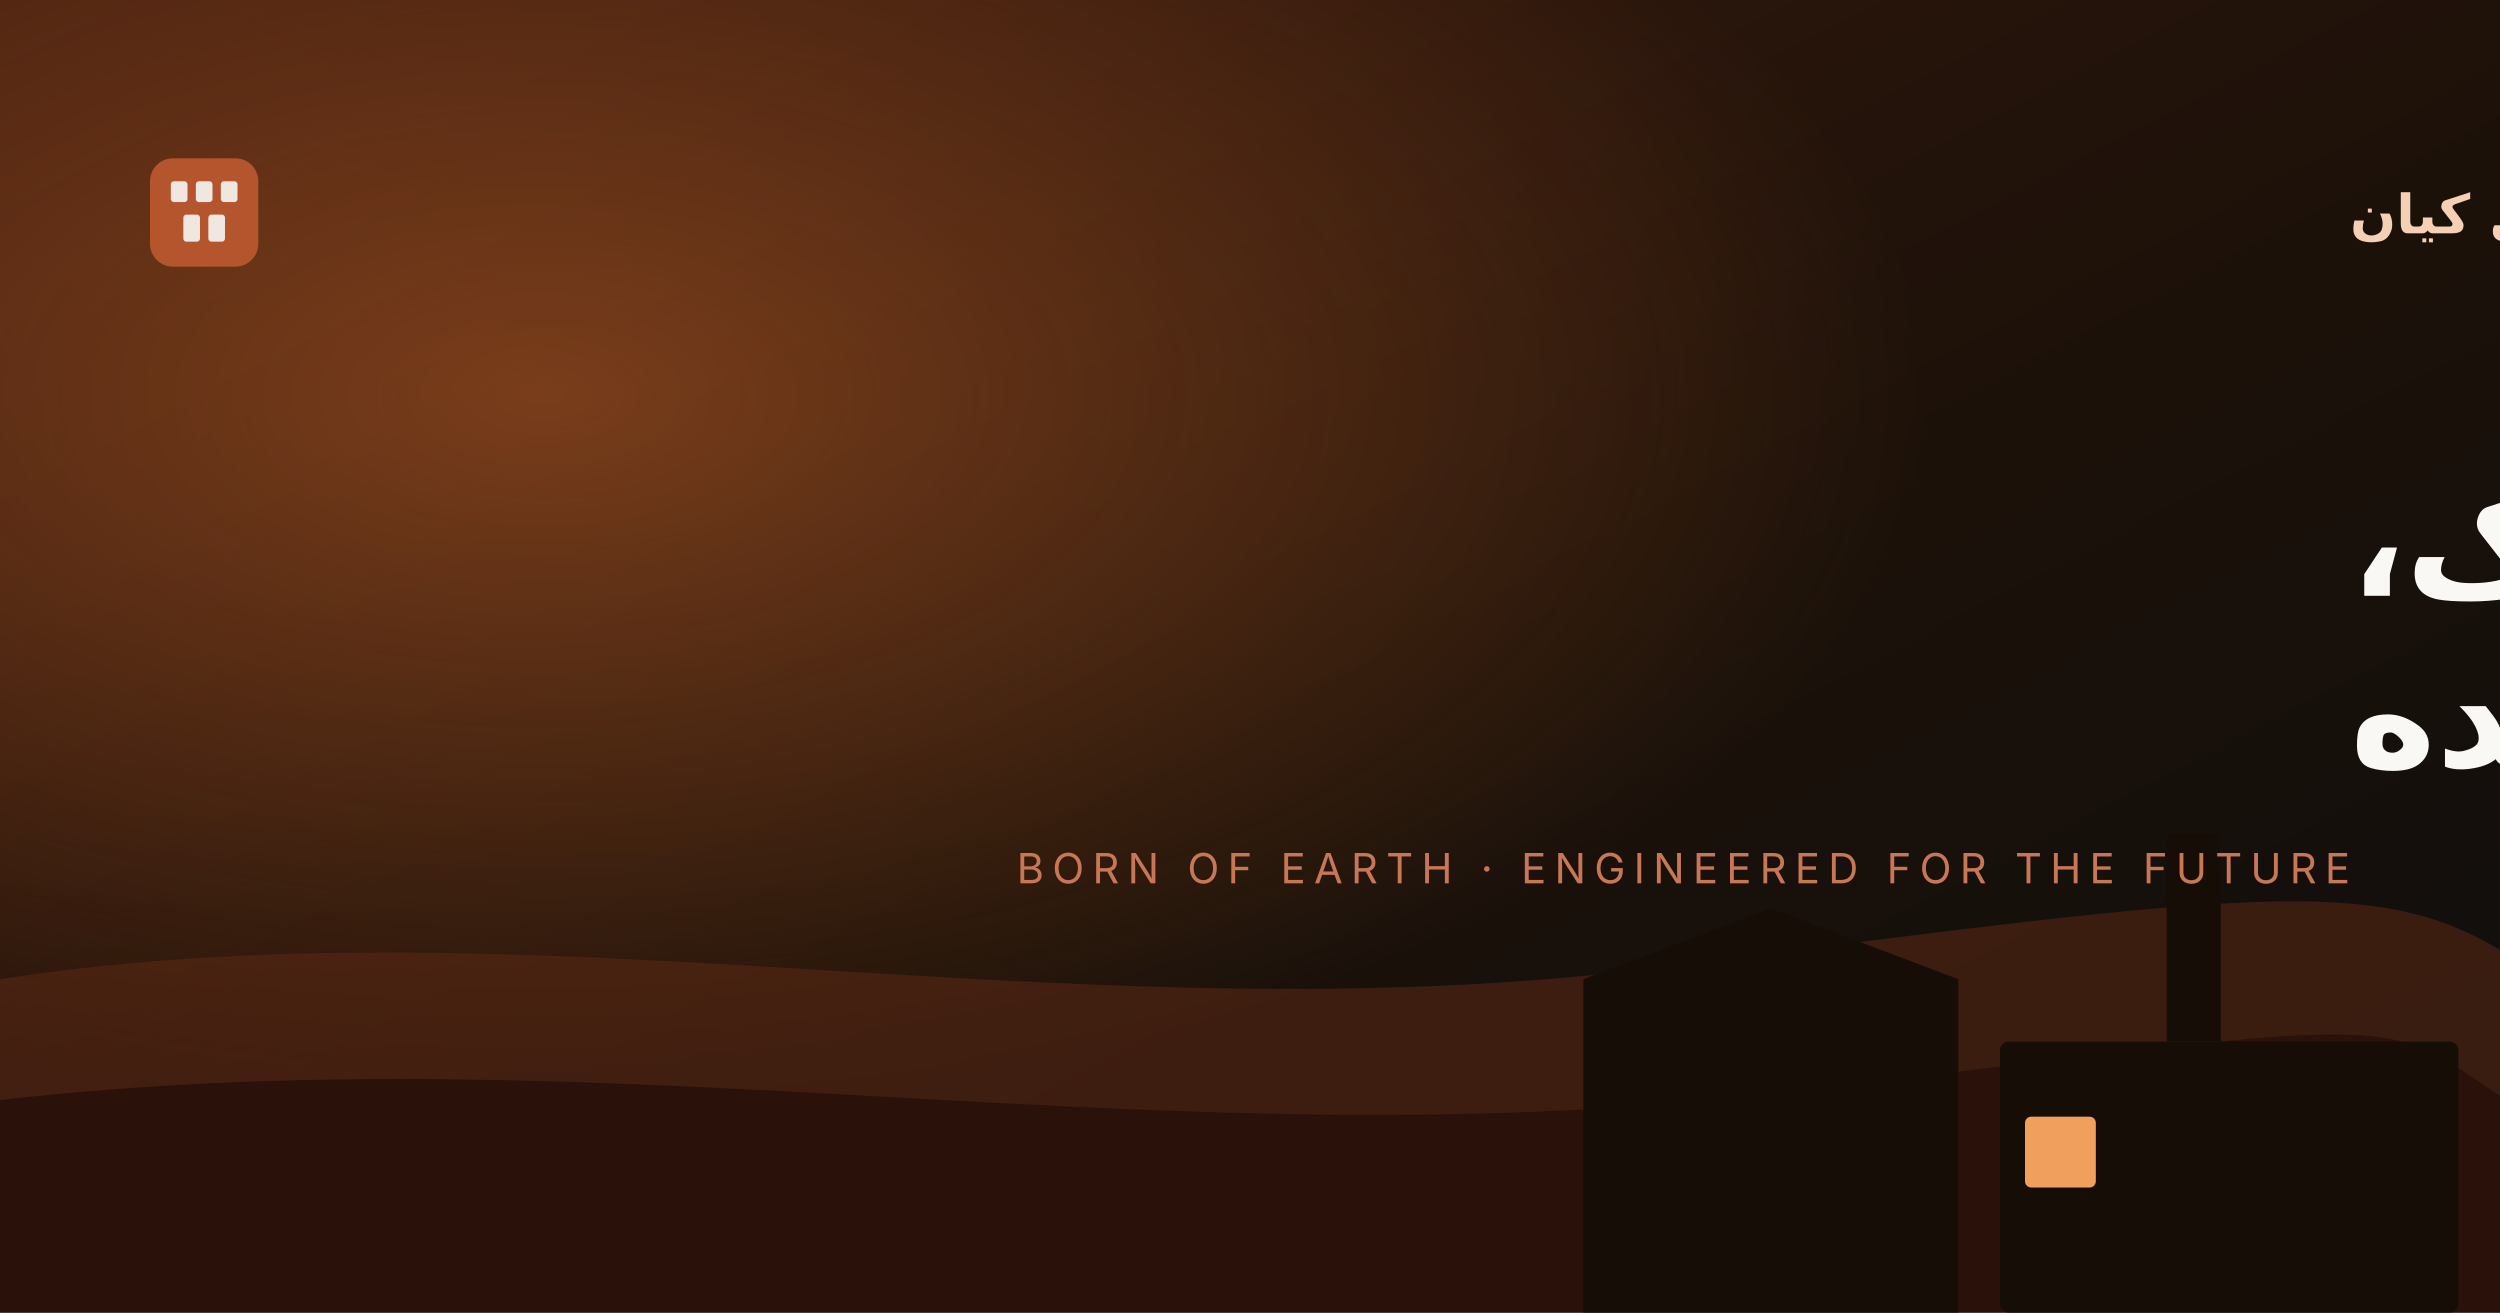
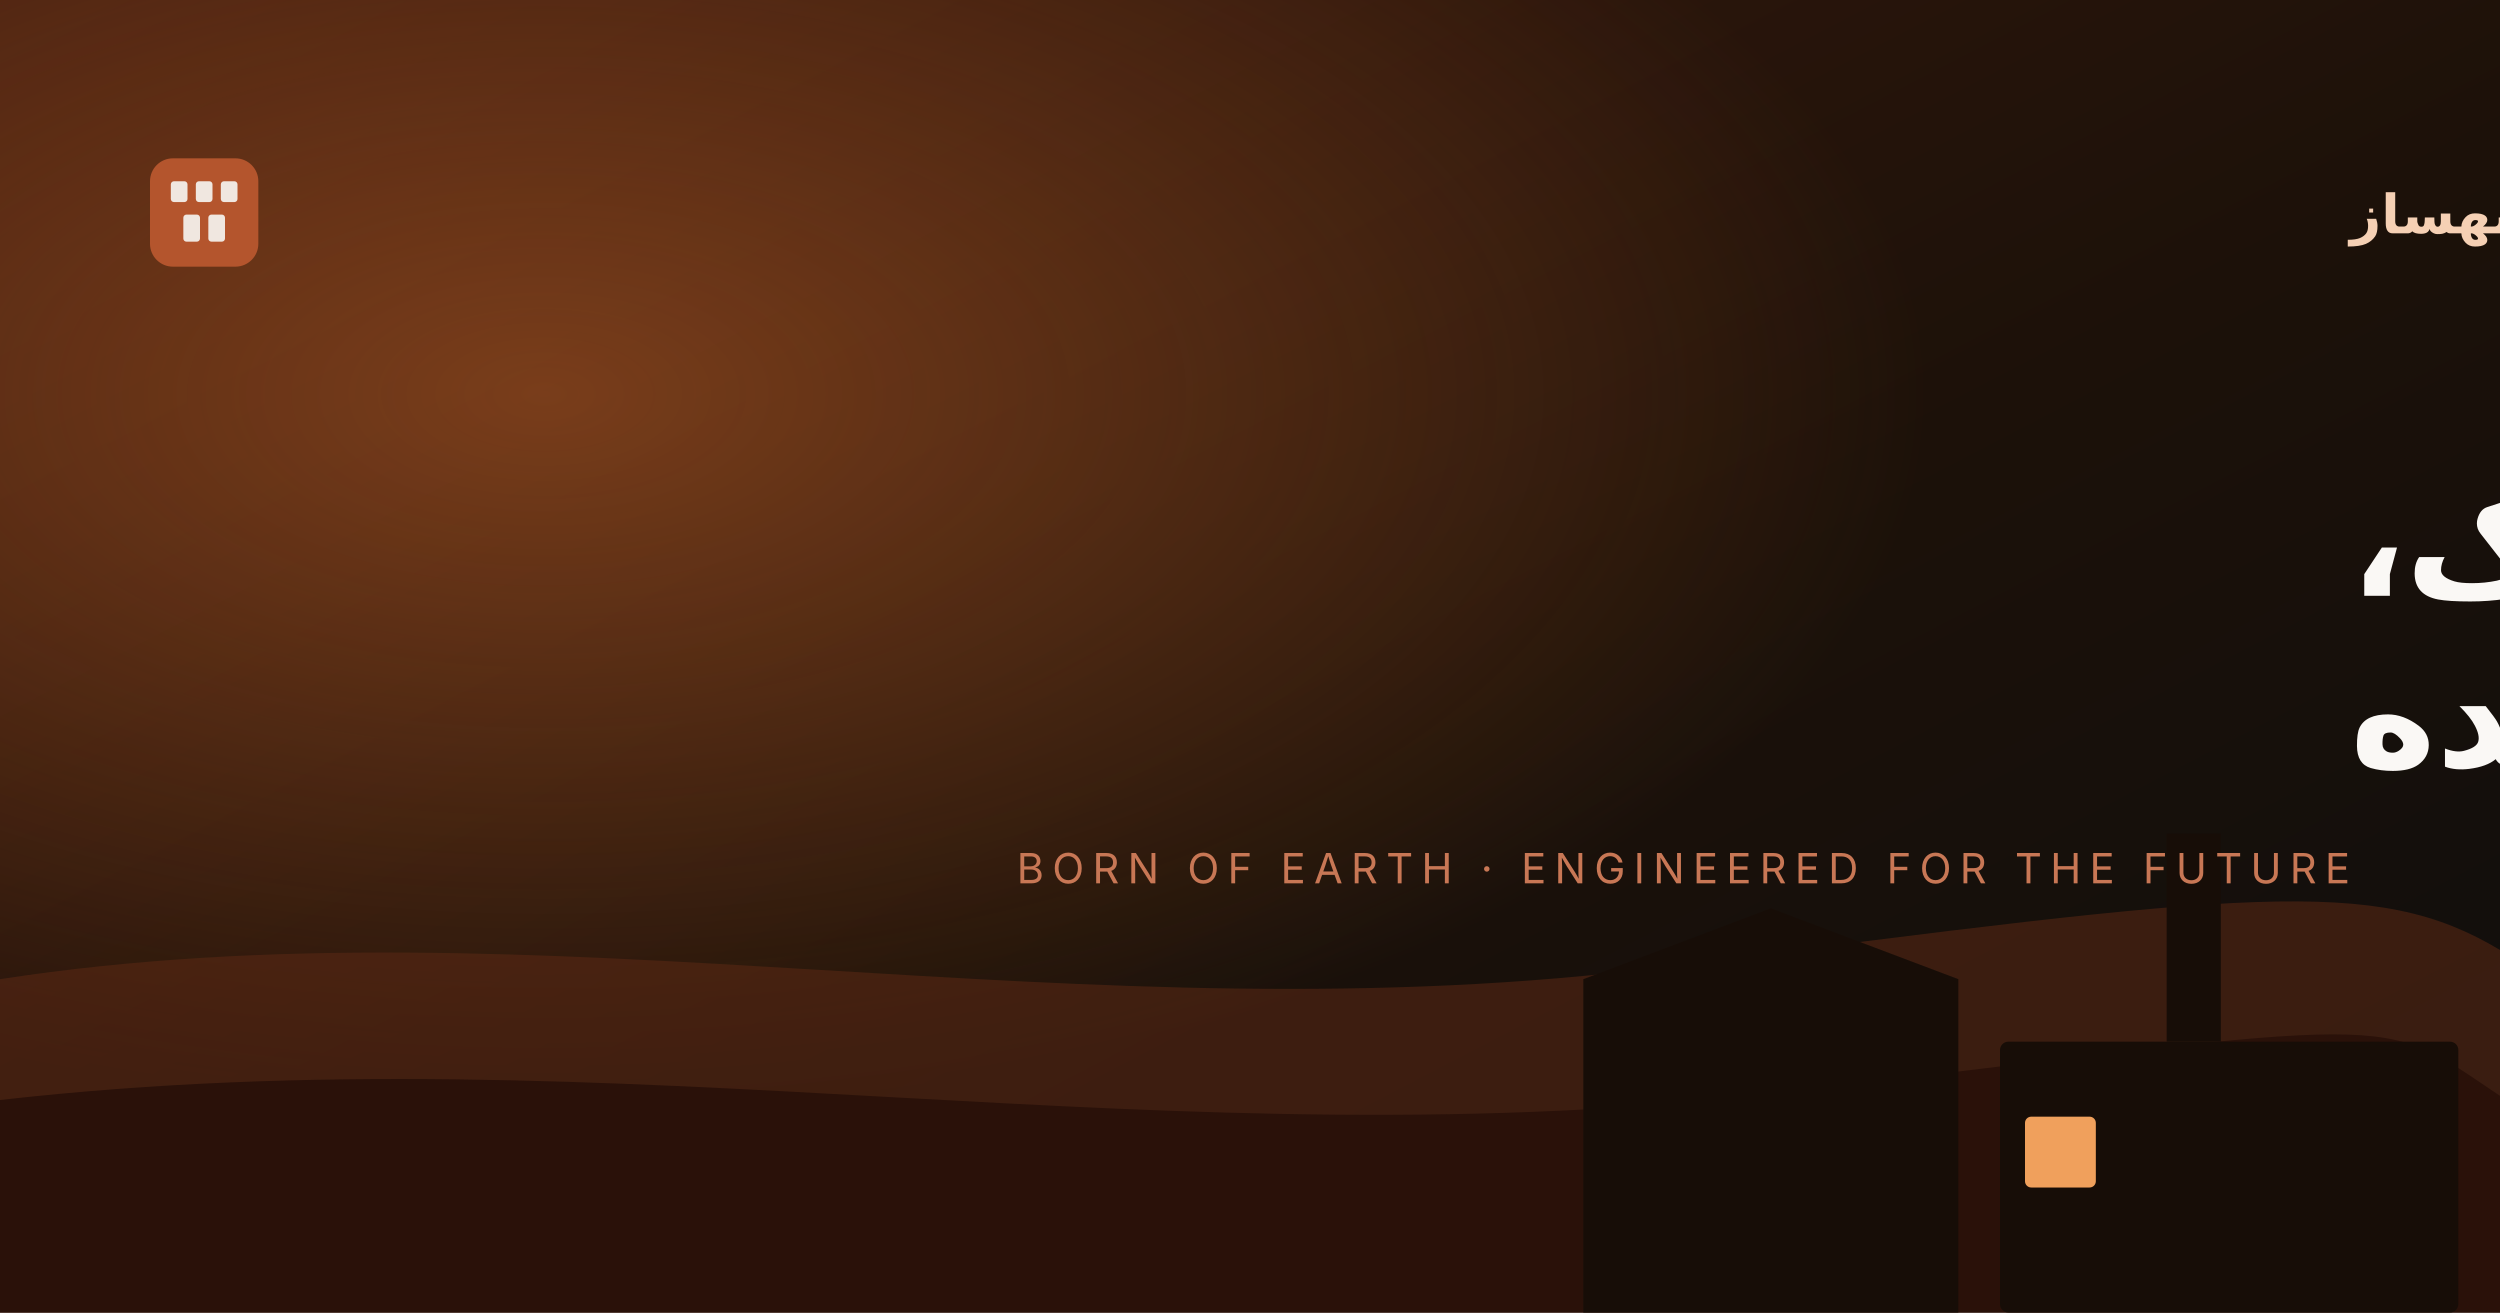
<svg xmlns="http://www.w3.org/2000/svg" viewBox="0 0 1200 630" width="1200" height="630">
  <defs>
    <linearGradient id="bg" x1="0" y1="0" x2="1" y2="1">
      <stop offset="0" stop-color="#3d1b0e" />
      <stop offset="55%" stop-color="#1c1109" />
      <stop offset="1" stop-color="#0e0e0e" />
    </linearGradient>
    <radialGradient id="glow" cx=".22" cy=".3" r=".55">
      <stop offset="0" stop-color="#e2732f" stop-opacity=".42" />
      <stop offset="1" stop-color="#e2732f" stop-opacity="0" />
    </radialGradient>
  </defs>
  <rect width="1200" height="630" fill="url(#bg)" />
  <rect width="1200" height="630" fill="url(#glow)" />
  <path d="M0 470 C 260 430, 520 500, 800 464 S 1140 420, 1200 456 V630 H0 Z" fill="#5c2815" fill-opacity=".55" />
  <path d="M0 528 C 300 494, 560 560, 860 524 S 1140 486, 1200 526 V630 H0 Z" fill="#2a1109" />
  <g fill="#170d07">
    <path d="M760 630V470l90-34 90 34v160z" />
    <rect x="960" y="500" width="220" height="130" rx="4" />
    <path d="M1040 500V400h26v100z" />
  </g>
  <rect x="972" y="536" width="34" height="34" rx="3" fill="#f0a05c" />
  <rect x="72" y="76" width="52" height="52" rx="11" fill="#B4552D" />
  <g fill="#F5F3EF" fill-opacity=".92">
    <rect x="82" y="87" width="8" height="10" rx="1.5" />
    <rect x="94" y="87" width="8" height="10" rx="1.5" />
    <rect x="106" y="87" width="8" height="10" rx="1.5" />
    <rect x="88" y="103" width="8" height="13" rx="1.5" />
    <rect x="100" y="103" width="8" height="13" rx="1.5" />
  </g>
-   <text x="1128" y="112" text-anchor="end" font-family="Vazirmatn, Tahoma, sans-serif" font-size="26" font-weight="700" fill="#f5d0b4" direction="rtl">شرکت صنایع سفال کیان</text>
+   <text x="1128" y="112" text-anchor="end" font-family="Vazirmatn, Tahoma, sans-serif" font-size="26" font-weight="700" fill="#f5d0b4" direction="rtl">شرکت کیان بهساز</text>
  <text x="1128" y="286" text-anchor="end" font-family="Vazirmatn, Tahoma, sans-serif" font-size="70" font-weight="800" fill="#faf8f5" direction="rtl">ساخته‌شده از خاک،</text>
  <text x="1128" y="368" text-anchor="end" font-family="Vazirmatn, Tahoma, sans-serif" font-size="70" font-weight="800" fill="#faf8f5" direction="rtl">مهندسی‌شده برای آینده</text>
  <text x="1128" y="424" text-anchor="end" font-family="Inter, Arial, sans-serif" font-size="20" letter-spacing="4" fill="#c87755">BORN OF EARTH · ENGINEERED FOR THE FUTURE</text>
</svg>
